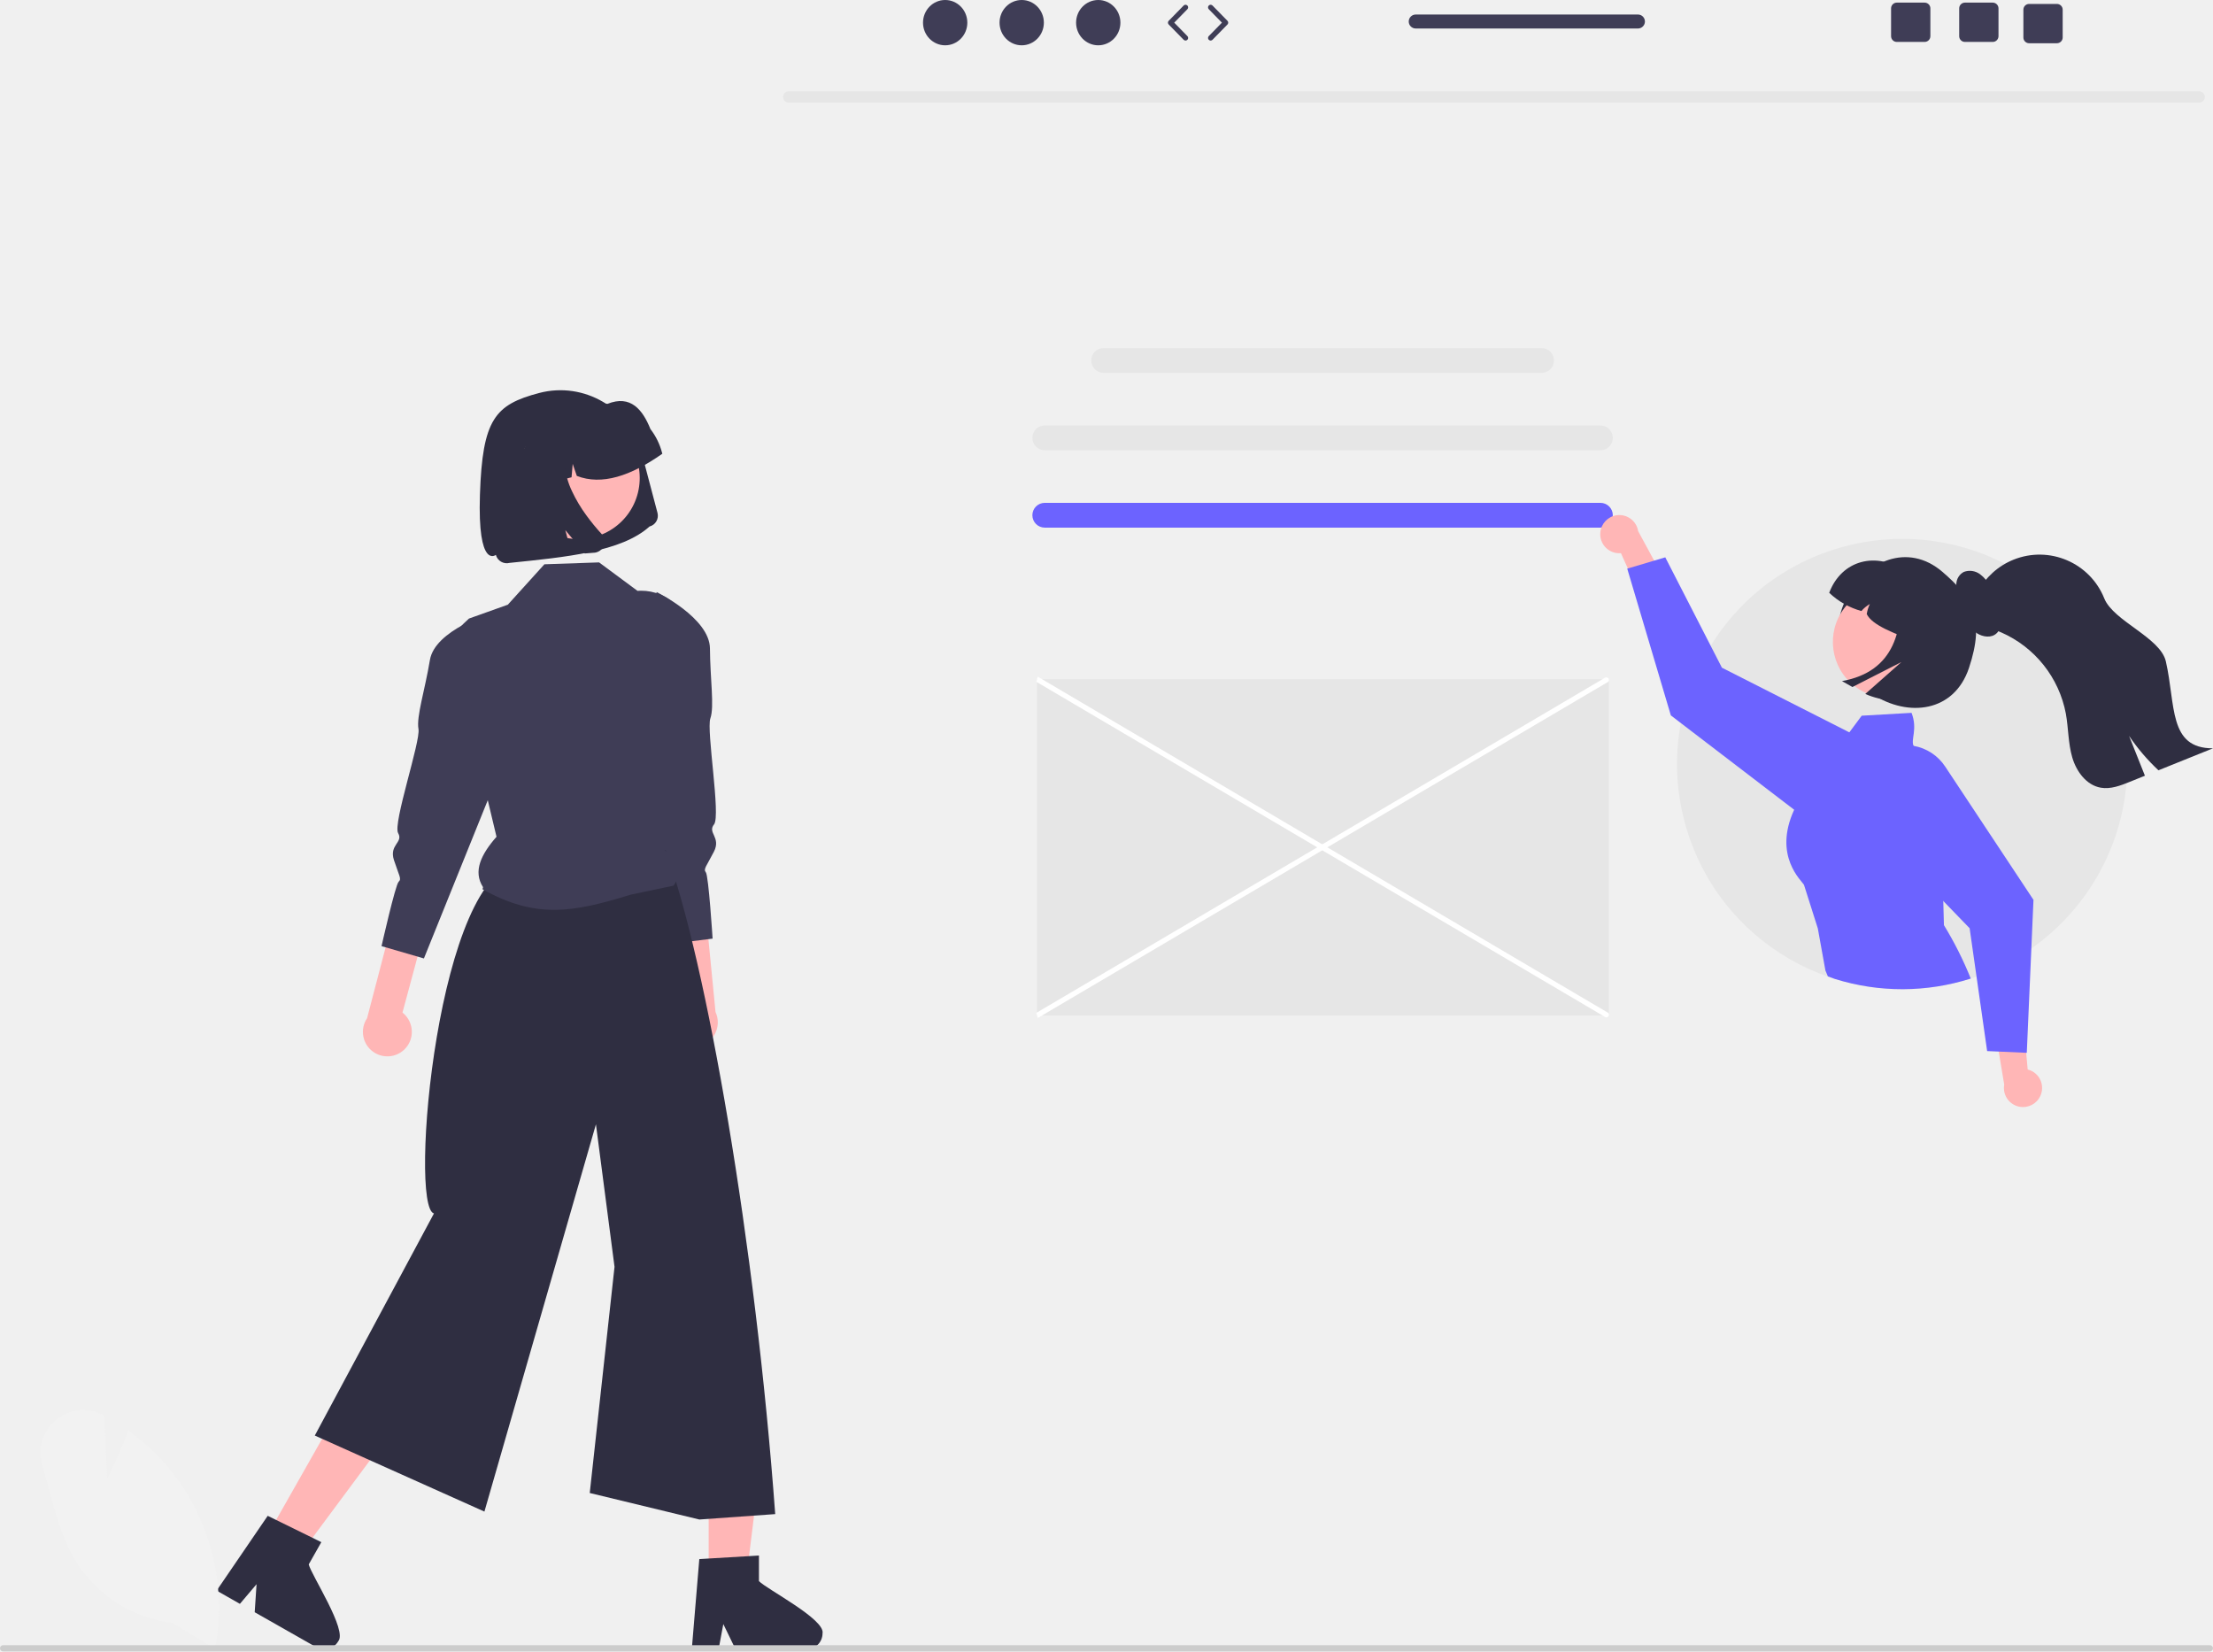
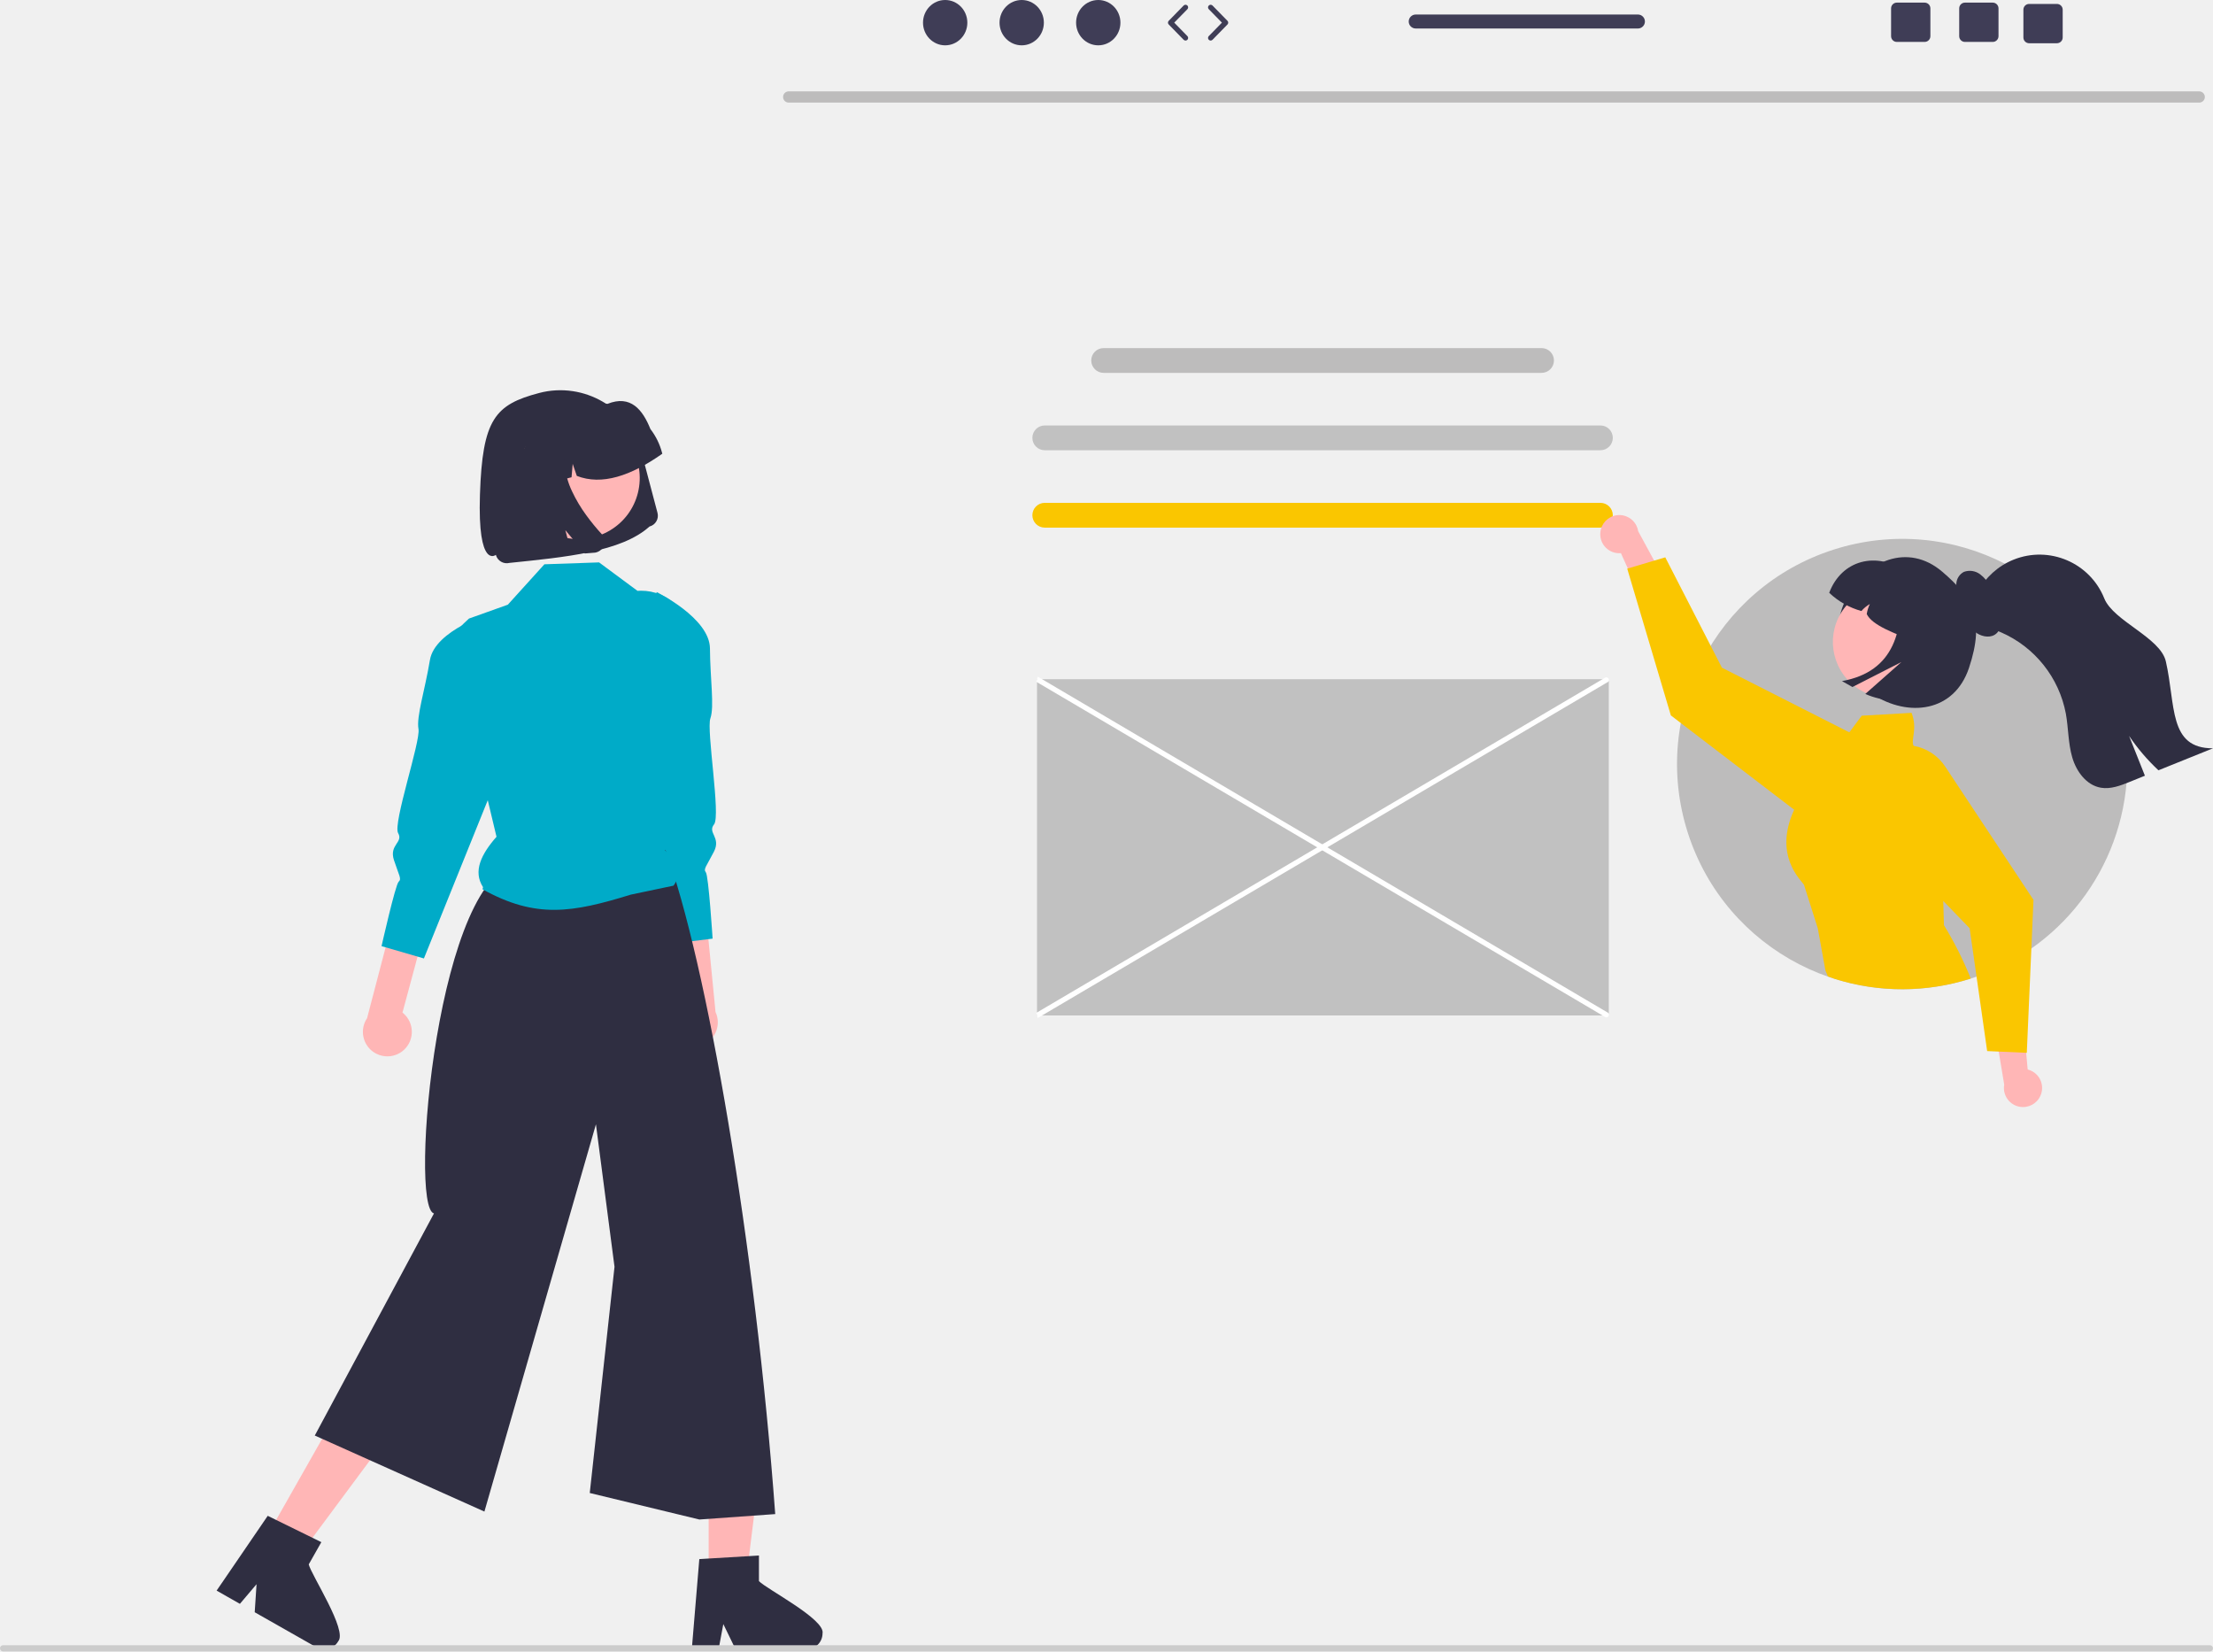
- <svg xmlns="http://www.w3.org/2000/svg" width="844.67" height="630.248" viewBox="0 0 844.67 630.248">
-   <path d="M839.462,39.155H300.98c-1.183-.026-2.12-1.006-2.094-2.189,.025-1.146,.948-2.069,2.094-2.094H839.462c1.183,.026,2.12,1.006,2.094,2.189-.025,1.146-.948,2.069-2.094,2.094Z" fill="#e6e6e6" />
-   <path d="M395.812,259.209h217.251c.552,0,1,.448,1,1v126.323c0,.552-.448,1-1,1h-217.251v-128.323h0Z" fill="#e6e6e6" />
-   <path d="M612.807,388.215l-217.282-128.037,.572-1.938,217.282,128.037c.535,.158,.841,.72,.683,1.255h0c-.158,.535-.72,.841-1.255,.683h-0Z" fill="#fff" />
-   <path d="M396.098,388.501l-.572-1.938,217.282-128.037c.535-.158,1.097,.148,1.255,.683v0h0c.158,.535-.148,1.097-.683,1.255l-217.282,128.037Z" fill="#fff" />
-   <rect x="416.511" y="132.839" width="176.609" height="9.461" rx="4.73" ry="4.73" fill="#e6e6e6" />
-   <rect x="394.041" y="162.371" width="221.548" height="9.461" rx="4.73" ry="4.73" fill="#e6e6e6" />
-   <rect x="394.041" y="191.902" width="221.548" height="9.461" rx="4.73" ry="4.73" fill="#6c63ff" />
-   <path d="M811.975,291.594c-.017,36.52-23.095,69.046-57.559,81.124-.732,.263-1.464,.501-2.204,.732-45.204,14.451-93.563-10.479-108.015-55.682-14.451-45.204,10.479-93.563,55.682-108.015s93.563,10.479,108.015,55.682c2.703,8.456,4.08,17.28,4.081,26.158v-0Z" fill="#e6e6e6" />
-   <path d="M610.82,203.261c-.346,3.983,2.603,7.492,6.586,7.838,.425,.037,.852,.036,1.276-.002l10.581,23.447,7.145-11.298-11.144-20.534c-.625-3.971-4.351-6.683-8.321-6.058-3.322,.523-5.854,3.254-6.123,6.607Z" fill="#ffb6b6" />
-   <path d="M715.098,291.562c-.154-.693-.351-1.376-.589-2.045-1.517-4.31-4.605-7.887-8.648-10.016-.095-.056-.199-.111-.294-.159l-48.339-24.527-4.288-8.361-17.328-33.756-4.248,1.265-10.04,2.983-.231,.064,16.643,56.008,3.819,2.928,43.255,33.08,1.408,1.082c7.186,5.485,17.303,4.89,23.796-1.4,.648-.621,1.246-1.291,1.79-2.005,3.298-4.304,4.506-9.854,3.294-15.14Z" fill="#6c63ff" />
-   <path d="M741.973,353.076l-.255-9.229-.732-26.763c2.649-17.129,4.527-19.03-8.25-30.741-.987-.212-1.839-.83-2.347-1.702-1.162-2.371,1.631-6.396-.78-12.594l-19.022,1.09-4.726,6.365-19.014,25.617c-.745,1.267-1.425,2.57-2.037,3.906-8.139,17.678,2.896,27.073,3.755,28.688l5.267,16.588,2.904,16.086,.939,2.236,2.649,.971c16.901,5.278,35.016,5.228,51.887-.143-2.839-7.065-6.264-13.88-10.239-20.375Z" fill="#6c63ff" />
-   <path d="M778.815,418.135c1.627-3.652-.014-7.931-3.666-9.559-.389-.174-.793-.312-1.207-.415l-2.346-25.617-10.442,8.346,3.829,23.047c-.706,3.957,1.93,7.737,5.887,8.443,3.311,.59,6.596-1.165,7.945-4.246Z" fill="#ffb6b6" />
-   <path d="M742.434,292.525c-2.759-4.174-7.116-7.026-12.045-7.884-1.055-.191-2.126-.287-3.198-.286-3.574,.001-7.07,1.055-10.048,3.031-.945,.624-1.827,1.338-2.633,2.132-7.23,7.002-7.414,18.54-.412,25.77l.006,.006,27.614,28.553,10.064,10.406,2.633,18.465,4.049,28.41,4.423,.191,10.47,.461,.239,.008,1.742-39.81,.811-18.561-33.716-50.893Z" fill="#6c63ff" />
-   <path d="M704.698,228.377c-6.725,13.255-2.332,28.609,10.148,36.683,13.495,8.731,31.016,6.819,36.683-10.148,6.311-18.894,1.126-27-10.148-36.683-13.212-11.348-29.417-4.174-36.683,10.148Z" fill="#2f2e41" />
-   <path d="M737.804,257.906c-7.133,9.35-20.494,11.147-29.844,4.014-9.337-7.123-11.144-20.462-4.038-29.813l.185-.243c7.34-9.188,20.739-10.685,29.926-3.345,8.979,7.173,10.645,20.177,3.765,29.382l.005,.004Z" fill="#ffb6b6" />
-   <path d="M698.181,226.231c3.46,3.293,7.678,5.683,12.281,6.959,.923-1.067,2.017-1.974,3.237-2.682-.584,1.215-.984,2.51-1.188,3.843,2.053,4.261,10.438,7.323,18.451,10.455l10.614-18.732-14.049-7.961c-11.289-7.805-24.579-4.474-29.347,8.118Z" fill="#2f2e41" />
-   <path d="M749.584,218.253c2.082-.767,4.411-.427,6.186,.903,1.71,1.3,3.093,2.982,4.038,4.912,1.718,3.122,2.953,6.487,3.662,9.979,.606,3.021,.503,6.674-2.208,8.251-2.262,1.316-5.496,.487-7.575-1.269-1.927-1.842-3.388-4.116-4.264-6.634-1.014-2.41-1.974-4.908-3.777-6.909l1.873,.874c-.592-1.797-.868-3.684-.815-5.576,.087-1.915,1.183-3.641,2.88-4.534Z" fill="#2f2e41" />
-   <path d="M725.284,220.708l15.073,8.541c8.487,4.809,11.469,15.588,6.66,24.075h0c-6.971,12.3-22.152,17.282-35.056,11.504l13.773-12.159-18.684,9.52-3.989-2.26c20.038-3.643,23.904-19.362,22.224-39.221Z" fill="#2f2e41" />
-   <path d="M753.757,235.719c2.537,2.953,6.508,4.101,10.091,5.638,12.838,5.632,22.067,17.238,24.663,31.014,.991,5.527,.861,11.248,2.426,16.636,1.555,5.388,5.407,10.674,10.934,11.61,3.74,.639,7.49-.805,11.008-2.231,1.935-.778,3.87-1.558,5.805-2.342-2.018-5.064-4.033-10.128-6.045-15.192,3.234,4.779,6.994,9.18,11.211,13.119,6.934-2.796,13.875-5.592,20.821-8.388-17.09,.065-14.174-16.525-17.997-33.171-2.102-9.147-19.997-15.34-23.506-24.043-5.48-13.644-20.983-20.261-34.627-14.781-5.879,2.362-10.724,6.742-13.662,12.355-3.509,1.398-3.611,6.86-1.12,9.776Z" fill="#2f2e41" />
-   <path d="M257.31,395.972c-3.202-4.055-2.511-9.938,1.544-13.14,.393-.31,.81-.588,1.247-.832l-4.881-46.371,12.494-4.503,5.394,55.118c2.168,4.682,.131,10.235-4.55,12.403-3.917,1.814-8.567,.708-11.248-2.675v-0Z" fill="#ffb6b6" />
-   <path d="M250.628,225.961s20.283,9.896,20.349,21.531,1.746,22.157,.159,26.659,4.034,37.223,1.402,40.463,2.79,4.899-.059,10.444-4.11,6.589-3.066,7.851,2.577,25.301,2.577,25.301l-16.713,2.09-17.779-77.592,13.13-56.747Z" fill="#3f3d56" />
-   <path d="M154.172,400.683c3.801-3.499,4.046-9.417,.547-13.219-.339-.368-.707-.709-1.1-1.018l12.131-45.022-11.628-6.417-14.017,53.579c-2.879,4.281-1.743,10.086,2.538,12.965,3.582,2.409,8.349,2.05,11.53-.868l-0,0Z" fill="#ffb6b6" />
-   <path d="M187.575,233.852s-21.59,6.575-23.489,18.053-5.218,21.605-4.36,26.3-9.852,36.121-7.765,39.736-3.527,4.398-1.589,10.323,3.019,7.155,1.79,8.236-6.534,24.578-6.534,24.578l16.175,4.699,29.791-73.818-4.019-58.108Z" fill="#3f3d56" />
-   <polygon points="270.487 602.109 284.887 602.108 291.738 546.564 270.485 546.565 270.487 602.109" fill="#ffb6b6" />
-   <path d="M289.679,603.405v-9.762l-3.786,.231-15.41,.913-3.567,.219-2.727,32.696-.146,1.753h10.225l.329-1.741,1.485-7.912,3.834,7.912,.84,1.741h27.108c3.357-.021,6.072-2.741,6.086-6.098,1.144-5.344-21.399-16.896-24.272-19.951Z" fill="#2f2e41" />
-   <polygon points="101.78 586.434 114.305 593.54 147.674 548.611 129.189 538.124 101.78 586.434" fill="#ffb6b6" />
-   <path d="M117.839,597.027l4.808-8.484-3.384-1.668-13.865-6.804-3.214-1.582-15.788,23.116-3.713,5.429,4.2,2.386,4.686,2.666,6.354-7.498-.706,10.7,22.142,12.574h.012l1.424,.803c2.928,1.654,6.643,.625,8.302-2.301,3.628-4.09-10.274-25.246-11.26-29.336Z" fill="#2f2e41" />
-   <path d="M199.024,329.455c-31.916,1.147-43.133,131.274-33.386,133.635l-45.483,84.765,64.739,29.02,42.567-147.802,7.094,54.391-9.459,86.316,41.846,10.12,28.944-2.067c-7.521-102.887-26.299-211.402-41.861-253.377l-55,5Z" fill="#2f2e41" />
-   <path d="M184.372,338.579l-.21,.79c20.4,11.35,34.33,8.922,56.63,2.052l16.28-3.422c3.553-4.633,.657-9.165-3.28-13.578l9.76-80.272c-.066-10.4-8.55-18.777-18.949-18.712-.427,.003-.854,.02-1.281,.052l-14.66-10.86-20.87,.72-13.96,15.42-8.34,2.98-6.48,2.31c-1.31,1.18-2.74,2.54-4.11,4.04l10.25,61,4.36,18.24c-5.845,6.664-9.065,13.168-5.14,19.24Z" fill="#3f3d56" />
-   <path d="M65.974,619.38c-15.186-1.808-28.745-10.374-36.899-23.312-5.236-8.491-7.938-18.575-10.55-28.327-.761-2.838-1.547-5.772-2.379-8.602-1.926-6.325,.19-13.185,5.343-17.326,4.982-4.176,12.004-4.901,17.733-1.83l.611,.324,1.071,24.078c1.587-3.226,5.071-10.513,7.831-17.789l.231-.609,.529,.382c5.548,3.986,10.573,8.655,14.955,13.896,15.66,19.038,22.153,44,17.754,68.256l-.133,.714-16.096-9.854Z" fill="#f2f2f2" />
-   <path d="M0,629.058c-.002,.655,.528,1.188,1.183,1.19H843.48c.657,0,1.19-.533,1.19-1.19s-.533-1.19-1.19-1.19H1.19c-.655-.002-1.188,.528-1.19,1.183v.007Z" fill="#ccc" />
-   <path id="b-998" d="M247.908,200.935l.021-.005c2.273-.602,3.628-2.932,3.026-5.204l-6.063-22.97c-1.082-4.116-2.981-7.973-5.584-11.341-5.09-6.569-12.518-10.921-20.737-12.148-4.242-.629-8.567-.392-12.716,.696-16.97,4.451-21.71,10.064-22.668,38.787s6.073,23.005,6.073,23.005c.146,.554,.401,1.073,.751,1.526,.685,.883,1.686,1.467,2.791,1.63,.567,.083,1.145,.051,1.7-.094,21.192-2.182,42.655-4.168,53.409-13.882l-.003,.001Z" fill="#2f2e41" />
-   <path id="c-999" d="M198.082,176.685c-3.11,12.554,4.546,25.252,17.099,28.362,6.017,1.491,12.379,.535,17.692-2.658,5.312-3.169,9.134-8.332,10.614-14.337,3.1-12.556-4.566-25.248-17.123-28.348-6.002-1.482-12.346-.53-17.649,2.647-5.319,3.164-9.149,8.327-10.634,14.335l-0-.001Z" fill="#ffb6b6" />
-   <path id="d-1000" d="M252.671,172.702c-.856-3.255-2.358-6.306-4.416-8.969-2.924-7.29-7.511-13.182-16.398-9.605-3.333-.493-6.732-.31-9.993,.538l-4.603,1.191c-.052,.013-.103,.027-.155,.041-13.386,3.542-21.366,17.266-17.824,30.652h0l.121,.46,9.736-2.528,.871-10.14,3.114,9.108,5.029-1.304,.438-5.116,1.571,4.592c9.536,3.705,20.588,.029,32.628-8.456l-.117-.462Z" fill="#2f2e41" />
-   <path id="e-1001" d="M230.333,204.8c.348,.702,.493,1.488,.416,2.269-.036,.399-.129,.79-.274,1.163-.125,.318-.286,.62-.482,.901-.58,.828-1.436,1.422-2.414,1.675-.061,.016-.122,.03-.184,.043s-.124,.025-.186,.035c-.063,.011-.126,.02-.189,.028-.063,.008-.127,.014-.191,.019l-3.618,.284-7.436-8.903,2.456,9.304-16.44,1.317-10.422-39.483,26.343-6.819-.451,.927c-1.49,3.105-2.094,6.56-1.747,9.986,.369,3.466,1.329,6.842,2.838,9.984,1.502,3.185,3.306,6.219,5.388,9.06,1.83,2.52,3.803,4.933,5.91,7.226,.271,.294,.5,.624,.68,.982Z" fill="#2f2e41" />
-   <g>
-     <ellipse cx="360.758" cy="8.645" rx="8.457" ry="8.645" fill="#3f3d56" />
-     <ellipse cx="389.972" cy="8.645" rx="8.457" ry="8.645" fill="#3f3d56" />
-     <ellipse cx="419.186" cy="8.645" rx="8.457" ry="8.645" fill="#3f3d56" />
-     <path d="M452.497,15.478c-.26,0-.519-.101-.715-.301l-5.706-5.833c-.38-.389-.38-1.01,0-1.398l5.706-5.833c.387-.395,1.021-.401,1.414-.016,.395,.386,.402,1.02,.016,1.414l-5.022,5.133,5.022,5.134c.386,.395,.379,1.028-.016,1.414-.194,.19-.447,.285-.699,.285Z" fill="#3f3d56" />
-     <path d="M462.086,15.478c-.252,0-.505-.095-.699-.285-.395-.386-.402-1.019-.016-1.414l5.021-5.134-5.021-5.133c-.386-.395-.379-1.028,.016-1.414,.394-.387,1.028-.379,1.414,.016l5.706,5.833c.38,.389,.38,1.01,0,1.398l-5.706,5.833c-.196,.2-.455,.301-.715,.301Z" fill="#3f3d56" />
-     <path d="M760.596,1.001h-10.61c-1.21,0-2.19,.98-2.19,2.19V13.811c0,1.21,.98,2.19,2.19,2.19h10.61c1.21,0,2.2-.98,2.2-2.19V3.191c0-1.21-.99-2.19-2.2-2.19Z" fill="#3f3d56" />
-     <path d="M734.596,1.001h-10.61c-1.21,0-2.19,.98-2.19,2.19V13.811c0,1.21,.98,2.19,2.19,2.19h10.61c1.21,0,2.2-.98,2.2-2.19V3.191c0-1.21-.99-2.19-2.2-2.19Z" fill="#3f3d56" />
-     <path d="M785.096,1.501h-10.61c-1.21,0-2.19,.98-2.19,2.19V14.311c0,1.21,.98,2.19,2.19,2.19h10.61c1.21,0,2.2-.98,2.2-2.19V3.691c0-1.21-.99-2.19-2.2-2.19Z" fill="#3f3d56" />
-     <path d="M625.174,5.541h-84.81c-1.48,0-2.67,1.2-2.67,2.67s1.19,2.67,2.67,2.67h84.81c1.47,0,2.67-1.2,2.67-2.67s-1.2-2.67-2.67-2.67Z" fill="#3f3d56" />
+ <svg xmlns="http://www.w3.org/2000/svg" width="844.67" height="630.248">
+   <g class="layer">
+     <path d="m839.46,39.15l-538.48,0c-1.18,-0.02 -2.12,-1 -2.09,-2.18c0.02,-1.15 0.94,-2.07 2.09,-2.1l538.48,0c1.18,0.03 2.12,1.01 2.1,2.19c-0.03,1.15 -0.95,2.07 -2.1,2.09z" fill="#bdbcbc" id="svg_1" />
+     <path d="m395.81,259.21l217.25,0c0.55,0 1,0.45 1,1l0,126.32c0,0.55 -0.45,1 -1,1l-217.25,0l0,-128.32l0,0z" fill="#c1c1c1" id="svg_2" />
+     <path d="m612.81,388.22l-217.28,-128.04l0.57,-1.94l217.28,128.04c0.53,0.16 0.84,0.72 0.68,1.25l0,0c-0.16,0.54 -0.72,0.84 -1.25,0.69l0,0z" fill="#fff" id="svg_3" />
+     <path d="m396.1,388.5l-0.57,-1.94l217.28,-128.03c0.53,-0.16 1.09,0.14 1.25,0.68l0,0l0,0c0.16,0.53 -0.15,1.1 -0.68,1.25l-217.28,128.04z" fill="#fff" id="svg_4" />
+     <rect fill="#bdbcbc" height="9.46" id="svg_5" rx="4.73" ry="4.73" transform="matrix(1 0 0 1 0 0)" width="176.61" x="416.51" y="132.84" />
+     <rect fill="#c1c1c1" height="9.46" id="svg_6" rx="4.73" ry="4.73" transform="matrix(1 0 0 1 0 0)" width="221.55" x="394.04" y="162.37" />
+     <rect fill="#fac600" height="9.46" id="svg_7" rx="4.73" ry="4.73" transform="matrix(1 0 0 1 0 0)" width="221.55" x="394.04" y="191.9" />
+     <path d="m811.97,291.59c-0.01,36.52 -23.09,69.05 -57.55,81.13c-0.74,0.26 -1.47,0.5 -2.21,0.73c-45.2,14.45 -93.56,-10.48 -108.01,-55.68c-14.45,-45.21 10.48,-93.57 55.68,-108.02s93.56,10.48 108.01,55.69c2.71,8.45 4.08,17.28 4.08,26.15l0,0z" fill="#bdbcbc" id="svg_8" transform="matrix(1 0 0 1 0 0)" />
+     <path d="m610.82,203.26c-0.35,3.98 2.6,7.49 6.59,7.84c0.42,0.04 0.85,0.03 1.27,0l10.58,23.44l7.15,-11.29l-11.15,-20.54c-0.62,-3.97 -4.35,-6.68 -8.32,-6.06c-3.32,0.53 -5.85,3.26 -6.12,6.61z" fill="#ffb6b6" id="svg_9" />
+     <path d="m715.1,291.56c-0.16,-0.69 -0.35,-1.37 -0.59,-2.04c-1.52,-4.31 -4.61,-7.89 -8.65,-10.02c-0.09,-0.05 -0.2,-0.11 -0.29,-0.16l-48.34,-24.53l-4.29,-8.36l-17.33,-33.75l-4.25,1.26l-10.04,2.99l-0.23,0.06l16.65,56.01l3.82,2.93l43.25,33.07l1.41,1.09c7.18,5.48 17.3,4.89 23.79,-1.4c0.65,-0.62 1.25,-1.29 1.79,-2.01c3.3,-4.3 4.51,-9.85 3.3,-15.14z" fill="#fac600" id="svg_10" transform="matrix(1 0 0 1 0 0)" />
+     <path d="m741.97,353.08l-0.25,-9.23l-0.73,-26.77c2.65,-17.12 4.52,-19.03 -8.25,-30.74c-0.99,-0.21 -1.84,-0.83 -2.35,-1.7c-1.16,-2.37 1.63,-6.4 -0.78,-12.59l-19.02,1.09l-4.73,6.36l-19.01,25.62c-0.75,1.27 -1.43,2.57 -2.04,3.9c-8.14,17.68 2.9,27.08 3.76,28.69l5.26,16.59l2.91,16.09l0.94,2.23l2.64,0.97c16.91,5.28 35.02,5.23 51.89,-0.14c-2.84,-7.06 -6.26,-13.88 -10.24,-20.37z" fill="#fac600" id="svg_11" transform="matrix(1 0 0 1 0 0)" />
+     <path d="m778.82,418.13c1.62,-3.65 -0.02,-7.93 -3.67,-9.55c-0.39,-0.18 -0.79,-0.32 -1.21,-0.42l-2.34,-25.62l-10.45,8.35l3.83,23.05c-0.7,3.95 1.93,7.73 5.89,8.44c3.31,0.59 6.6,-1.16 7.95,-4.25z" fill="#ffb6b6" id="svg_12" />
+     <path d="m742.43,292.52c-2.75,-4.17 -7.11,-7.02 -12.04,-7.88c-1.06,-0.19 -2.13,-0.29 -3.2,-0.29c-3.57,0 -7.07,1.06 -10.05,3.04c-0.94,0.62 -1.82,1.33 -2.63,2.13c-7.23,7 -7.41,18.54 -0.41,25.77l0,0l27.62,28.56l10.06,10.4l2.64,18.47l4.05,28.41l4.42,0.19l10.47,0.46l0.24,0.01l1.74,-39.81l0.81,-18.56l-33.72,-50.9z" fill="#fac600" id="svg_13" />
+     <path d="m704.7,228.38c-6.73,13.25 -2.33,28.61 10.15,36.68c13.49,8.73 31.01,6.82 36.68,-10.15c6.31,-18.89 1.13,-27 -10.15,-36.68c-13.21,-11.35 -29.42,-4.17 -36.68,10.15z" fill="#2f2e41" id="svg_14" />
+     <path d="m737.8,257.91c-7.13,9.35 -20.49,11.14 -29.84,4.01c-9.34,-7.12 -11.14,-20.46 -4.04,-29.81l0.19,-0.25c7.34,-9.18 20.74,-10.68 29.92,-3.34c8.98,7.17 10.65,20.18 3.77,29.38l0,0.01z" fill="#ffb6b6" id="svg_15" />
+     <path d="m698.18,226.23c3.46,3.29 7.68,5.68 12.28,6.96c0.93,-1.07 2.02,-1.97 3.24,-2.68c-0.58,1.21 -0.99,2.51 -1.19,3.84c2.05,4.26 10.44,7.32 18.45,10.46l10.62,-18.74l-14.05,-7.96c-11.29,-7.8 -24.58,-4.47 -29.35,8.12z" fill="#2f2e41" id="svg_16" />
+     <path d="m749.58,218.25c2.09,-0.76 4.41,-0.42 6.19,0.91c1.71,1.3 3.09,2.98 4.04,4.91c1.72,3.12 2.95,6.49 3.66,9.98c0.61,3.02 0.5,6.67 -2.21,8.25c-2.26,1.31 -5.49,0.49 -7.57,-1.27c-1.93,-1.84 -3.39,-4.12 -4.27,-6.63c-1.01,-2.41 -1.97,-4.91 -3.77,-6.91l1.87,0.87c-0.59,-1.8 -0.87,-3.68 -0.82,-5.57c0.09,-1.92 1.19,-3.64 2.88,-4.54z" fill="#2f2e41" id="svg_17" />
+     <path d="m725.28,220.71l15.08,8.54c8.48,4.81 11.47,15.59 6.66,24.07l0,0c-6.97,12.3 -22.16,17.29 -35.06,11.51l13.77,-12.16l-18.68,9.52l-3.99,-2.26c20.04,-3.64 23.9,-19.36 22.22,-39.22z" fill="#2f2e41" id="svg_18" />
+     <path d="m753.76,235.72c2.53,2.95 6.51,4.1 10.09,5.64c12.84,5.63 22.07,17.24 24.66,31.01c0.99,5.53 0.86,11.25 2.43,16.64c1.55,5.39 5.4,10.67 10.93,11.61c3.74,0.64 7.49,-0.81 11.01,-2.23c1.93,-0.78 3.87,-1.56 5.8,-2.35c-2.02,-5.06 -4.03,-10.12 -6.04,-15.19c3.23,4.78 6.99,9.18 11.21,13.12c6.93,-2.8 13.87,-5.59 20.82,-8.39c-17.09,0.07 -14.17,-16.52 -18,-33.17c-2.1,-9.15 -19.99,-15.34 -23.5,-24.04c-5.48,-13.65 -20.99,-20.26 -34.63,-14.78c-5.88,2.36 -10.72,6.74 -13.66,12.35c-3.51,1.4 -3.61,6.86 -1.12,9.78z" fill="#2f2e41" id="svg_19" />
+     <path d="m257.31,395.97c-3.2,-4.05 -2.51,-9.94 1.54,-13.14c0.4,-0.31 0.81,-0.59 1.25,-0.83l-4.88,-46.37l12.49,-4.5l5.4,55.11c2.17,4.69 0.13,10.24 -4.55,12.41c-3.92,1.81 -8.57,0.71 -11.25,-2.68l0,0z" fill="#ffb6b6" id="svg_20" />
+     <path d="m250.63,225.96s20.28,9.9 20.35,21.53s1.74,22.16 0.16,26.66s4.03,37.22 1.4,40.46s2.79,4.9 -0.06,10.45s-4.11,6.59 -3.07,7.85s2.58,25.3 2.58,25.3l-16.71,2.09l-17.78,-77.59l13.13,-56.75z" fill="#00abc8" id="svg_21" transform="matrix(1 0 0 1 0 0)" />
+     <path d="m154.17,400.68c3.8,-3.5 4.05,-9.41 0.55,-13.22c-0.34,-0.36 -0.71,-0.7 -1.1,-1.01l12.13,-45.03l-11.63,-6.41l-14.02,53.58c-2.88,4.28 -1.74,10.08 2.54,12.96c3.58,2.41 8.35,2.05 11.53,-0.87l0,0z" fill="#ffb6b6" id="svg_22" />
+     <path d="m187.58,233.85s-21.59,6.58 -23.49,18.06s-5.22,21.6 -4.36,26.3s-9.86,36.12 -7.77,39.73s-3.53,4.4 -1.59,10.32s3.02,7.16 1.79,8.24s-6.53,24.58 -6.53,24.58l16.17,4.7l29.79,-73.82l-4.01,-58.11z" fill="#00abc8" id="svg_23" transform="matrix(1 0 0 1 0 0)" />
+     <polygon fill="#ffb6b6" id="svg_24" points="270.487 602.109 284.887 602.108 291.738 546.564 270.485 546.565 270.487 602.109" />
+     <path d="m289.68,603.41l0,-9.77l-3.79,0.23l-15.41,0.92l-3.56,0.22l-2.73,32.69l-0.15,1.75l10.23,0l0.33,-1.74l1.48,-7.91l3.84,7.91l0.84,1.74l27.11,0c3.35,-0.02 6.07,-2.74 6.08,-6.09c1.15,-5.35 -21.4,-16.9 -24.27,-19.95z" fill="#2f2e41" id="svg_25" />
+     <polygon fill="#ffb6b6" id="svg_26" points="101.78 586.434 114.305 593.54 147.674 548.611 129.189 538.124 101.78 586.434" />
+     <path d="m117.84,597.03l4.81,-8.49l-3.39,-1.67l-13.86,-6.8l-3.21,-1.58l-15.79,23.11l-3.72,5.43l4.2,2.39l4.69,2.66l6.35,-7.49l-0.7,10.7l22.14,12.57l0.01,0l1.43,0.8c2.93,1.66 6.64,0.63 8.3,-2.3c3.63,-4.09 -10.27,-25.24 -11.26,-29.33z" fill="#2f2e41" id="svg_27" />
+     <path d="m199.02,329.46c-31.91,1.14 -43.13,131.27 -33.38,133.63l-45.49,84.76l64.74,29.02l42.57,-147.8l7.09,54.39l-9.45,86.32l41.84,10.12l28.95,-2.07c-7.53,-102.89 -26.3,-211.4 -41.87,-253.37l-55,5z" fill="#2f2e41" id="svg_28" />
+     <path d="m184.37,338.58l-0.21,0.79c20.4,11.35 34.33,8.92 56.63,2.05l16.28,-3.42c3.56,-4.63 0.66,-9.17 -3.28,-13.58l9.76,-80.27c-0.06,-10.4 -8.55,-18.78 -18.95,-18.71c-0.42,0 -0.85,0.02 -1.28,0.05l-14.66,-10.86l-20.87,0.72l-13.96,15.42l-8.34,2.98l-6.48,2.31c-1.31,1.18 -2.74,2.54 -4.11,4.04l10.25,61l4.36,18.24c-5.84,6.66 -9.06,13.17 -5.14,19.24z" fill="#00abc8" id="svg_29" transform="matrix(1 0 0 1 0 0)" />
+     <path d="m0,629.06c0,0.65 0.53,1.19 1.18,1.19l842.3,0c0.66,0 1.19,-0.53 1.19,-1.19s-0.53,-1.19 -1.19,-1.19l-842.29,0c-0.66,0 -1.19,0.53 -1.19,1.18l0,0.01z" fill="#ccc" id="svg_31" />
+     <path d="m247.91,200.94l0.02,-0.01c2.27,-0.6 3.63,-2.93 3.03,-5.2l-6.07,-22.97c-1.08,-4.12 -2.98,-7.98 -5.58,-11.35c-5.09,-6.56 -12.52,-10.92 -20.74,-12.14c-4.24,-0.63 -8.57,-0.4 -12.72,0.69c-16.97,4.45 -21.71,10.07 -22.66,38.79s6.07,23 6.07,23c0.15,0.56 0.4,1.08 0.75,1.53c0.69,0.88 1.69,1.47 2.79,1.63c0.57,0.08 1.15,0.05 1.7,-0.09c21.19,-2.19 42.66,-4.17 53.41,-13.89l0,0.01z" fill="#2f2e41" id="b-998" />
+     <path d="m198.08,176.69c-3.11,12.55 4.55,25.25 17.1,28.36c6.02,1.49 12.38,0.53 17.69,-2.66c5.32,-3.17 9.14,-8.33 10.62,-14.34c3.1,-12.55 -4.57,-25.25 -17.12,-28.35c-6.01,-1.48 -12.35,-0.53 -17.65,2.65c-5.32,3.17 -9.15,8.33 -10.64,14.34l0,0z" fill="#ffb6b6" id="c-999" />
+     <path d="m252.67,172.7c-0.86,-3.25 -2.36,-6.3 -4.42,-8.97c-2.92,-7.29 -7.51,-13.18 -16.39,-9.6c-3.34,-0.49 -6.74,-0.31 -10,0.54l-4.6,1.19c-0.05,0.01 -0.1,0.02 -0.16,0.04c-13.38,3.54 -21.36,17.26 -17.82,30.65l0,0l0.12,0.46l9.74,-2.53l0.87,-10.14l3.11,9.11l5.03,-1.31l0.44,-5.11l1.57,4.59c9.54,3.71 20.59,0.03 32.63,-8.46l-0.12,-0.46z" fill="#2f2e41" id="d-1000" />
+     <path d="m230.33,204.8c0.35,0.7 0.5,1.49 0.42,2.27c-0.04,0.4 -0.13,0.79 -0.27,1.16c-0.13,0.32 -0.29,0.62 -0.49,0.9c-0.58,0.83 -1.43,1.42 -2.41,1.68c-0.06,0.01 -0.12,0.03 -0.18,0.04s-0.13,0.03 -0.19,0.04c-0.06,0.01 -0.13,0.02 -0.19,0.02c-0.06,0.01 -0.13,0.02 -0.19,0.02l-3.62,0.29l-7.43,-8.9l2.45,9.3l-16.44,1.32l-10.42,-39.49l26.34,-6.81l-0.45,0.92c-1.49,3.11 -2.09,6.56 -1.74,9.99c0.37,3.46 1.33,6.84 2.83,9.98c1.51,3.19 3.31,6.22 5.39,9.06c1.83,2.52 3.81,4.94 5.91,7.23c0.27,0.29 0.5,0.62 0.68,0.98z" fill="#2f2e41" id="e-1001" />
+     <g id="svg_32">
+       <ellipse cx="360.76" cy="8.65" fill="#3f3d56" id="svg_33" rx="8.46" ry="8.65" />
+       <ellipse cx="389.97" cy="8.65" fill="#3f3d56" id="svg_34" rx="8.46" ry="8.65" />
+       <ellipse cx="419.19" cy="8.65" fill="#3f3d56" id="svg_35" rx="8.46" ry="8.65" />
+       <path d="m452.5,15.48c-0.26,0 -0.52,-0.1 -0.72,-0.3l-5.7,-5.84c-0.38,-0.38 -0.38,-1.01 0,-1.39l5.7,-5.84c0.39,-0.39 1.02,-0.4 1.42,-0.01c0.39,0.38 0.4,1.02 0.01,1.41l-5.02,5.13l5.02,5.14c0.39,0.39 0.38,1.03 -0.01,1.41c-0.2,0.19 -0.45,0.29 -0.7,0.29z" fill="#3f3d56" id="svg_36" />
+       <path d="m462.09,15.48c-0.26,0 -0.51,-0.1 -0.7,-0.29c-0.4,-0.38 -0.41,-1.02 -0.02,-1.41l5.02,-5.14l-5.02,-5.13c-0.39,-0.39 -0.38,-1.03 0.02,-1.41c0.39,-0.39 1.02,-0.38 1.41,0.01l5.71,5.84c0.38,0.38 0.38,1.01 0,1.39l-5.71,5.84c-0.2,0.2 -0.45,0.3 -0.71,0.3z" fill="#3f3d56" id="svg_37" />
+       <path d="m760.6,1l-10.61,0c-1.21,0 -2.19,0.98 -2.19,2.19l0,10.62c0,1.21 0.98,2.19 2.19,2.19l10.61,0c1.21,0 2.2,-0.98 2.2,-2.19l0,-10.62c0,-1.21 -0.99,-2.19 -2.2,-2.19z" fill="#3f3d56" id="svg_38" />
+       <path d="m734.6,1l-10.61,0c-1.21,0 -2.19,0.98 -2.19,2.19l0,10.62c0,1.21 0.98,2.19 2.19,2.19l10.61,0c1.21,0 2.2,-0.98 2.2,-2.19l0,-10.62c0,-1.21 -0.99,-2.19 -2.2,-2.19z" fill="#3f3d56" id="svg_39" />
+       <path d="m785.1,1.5l-10.61,0c-1.21,0 -2.19,0.98 -2.19,2.19l0,10.62c0,1.21 0.98,2.19 2.19,2.19l10.61,0c1.21,0 2.2,-0.98 2.2,-2.19l0,-10.62c0,-1.21 -0.99,-2.19 -2.2,-2.19z" fill="#3f3d56" id="svg_40" />
+       <path d="m625.17,5.54l-84.81,0c-1.48,0 -2.67,1.2 -2.67,2.67s1.19,2.67 2.67,2.67l84.81,0c1.47,0 2.67,-1.2 2.67,-2.67s-1.2,-2.67 -2.67,-2.67z" fill="#3f3d56" id="svg_41" />
+     </g>
  </g>
</svg>
